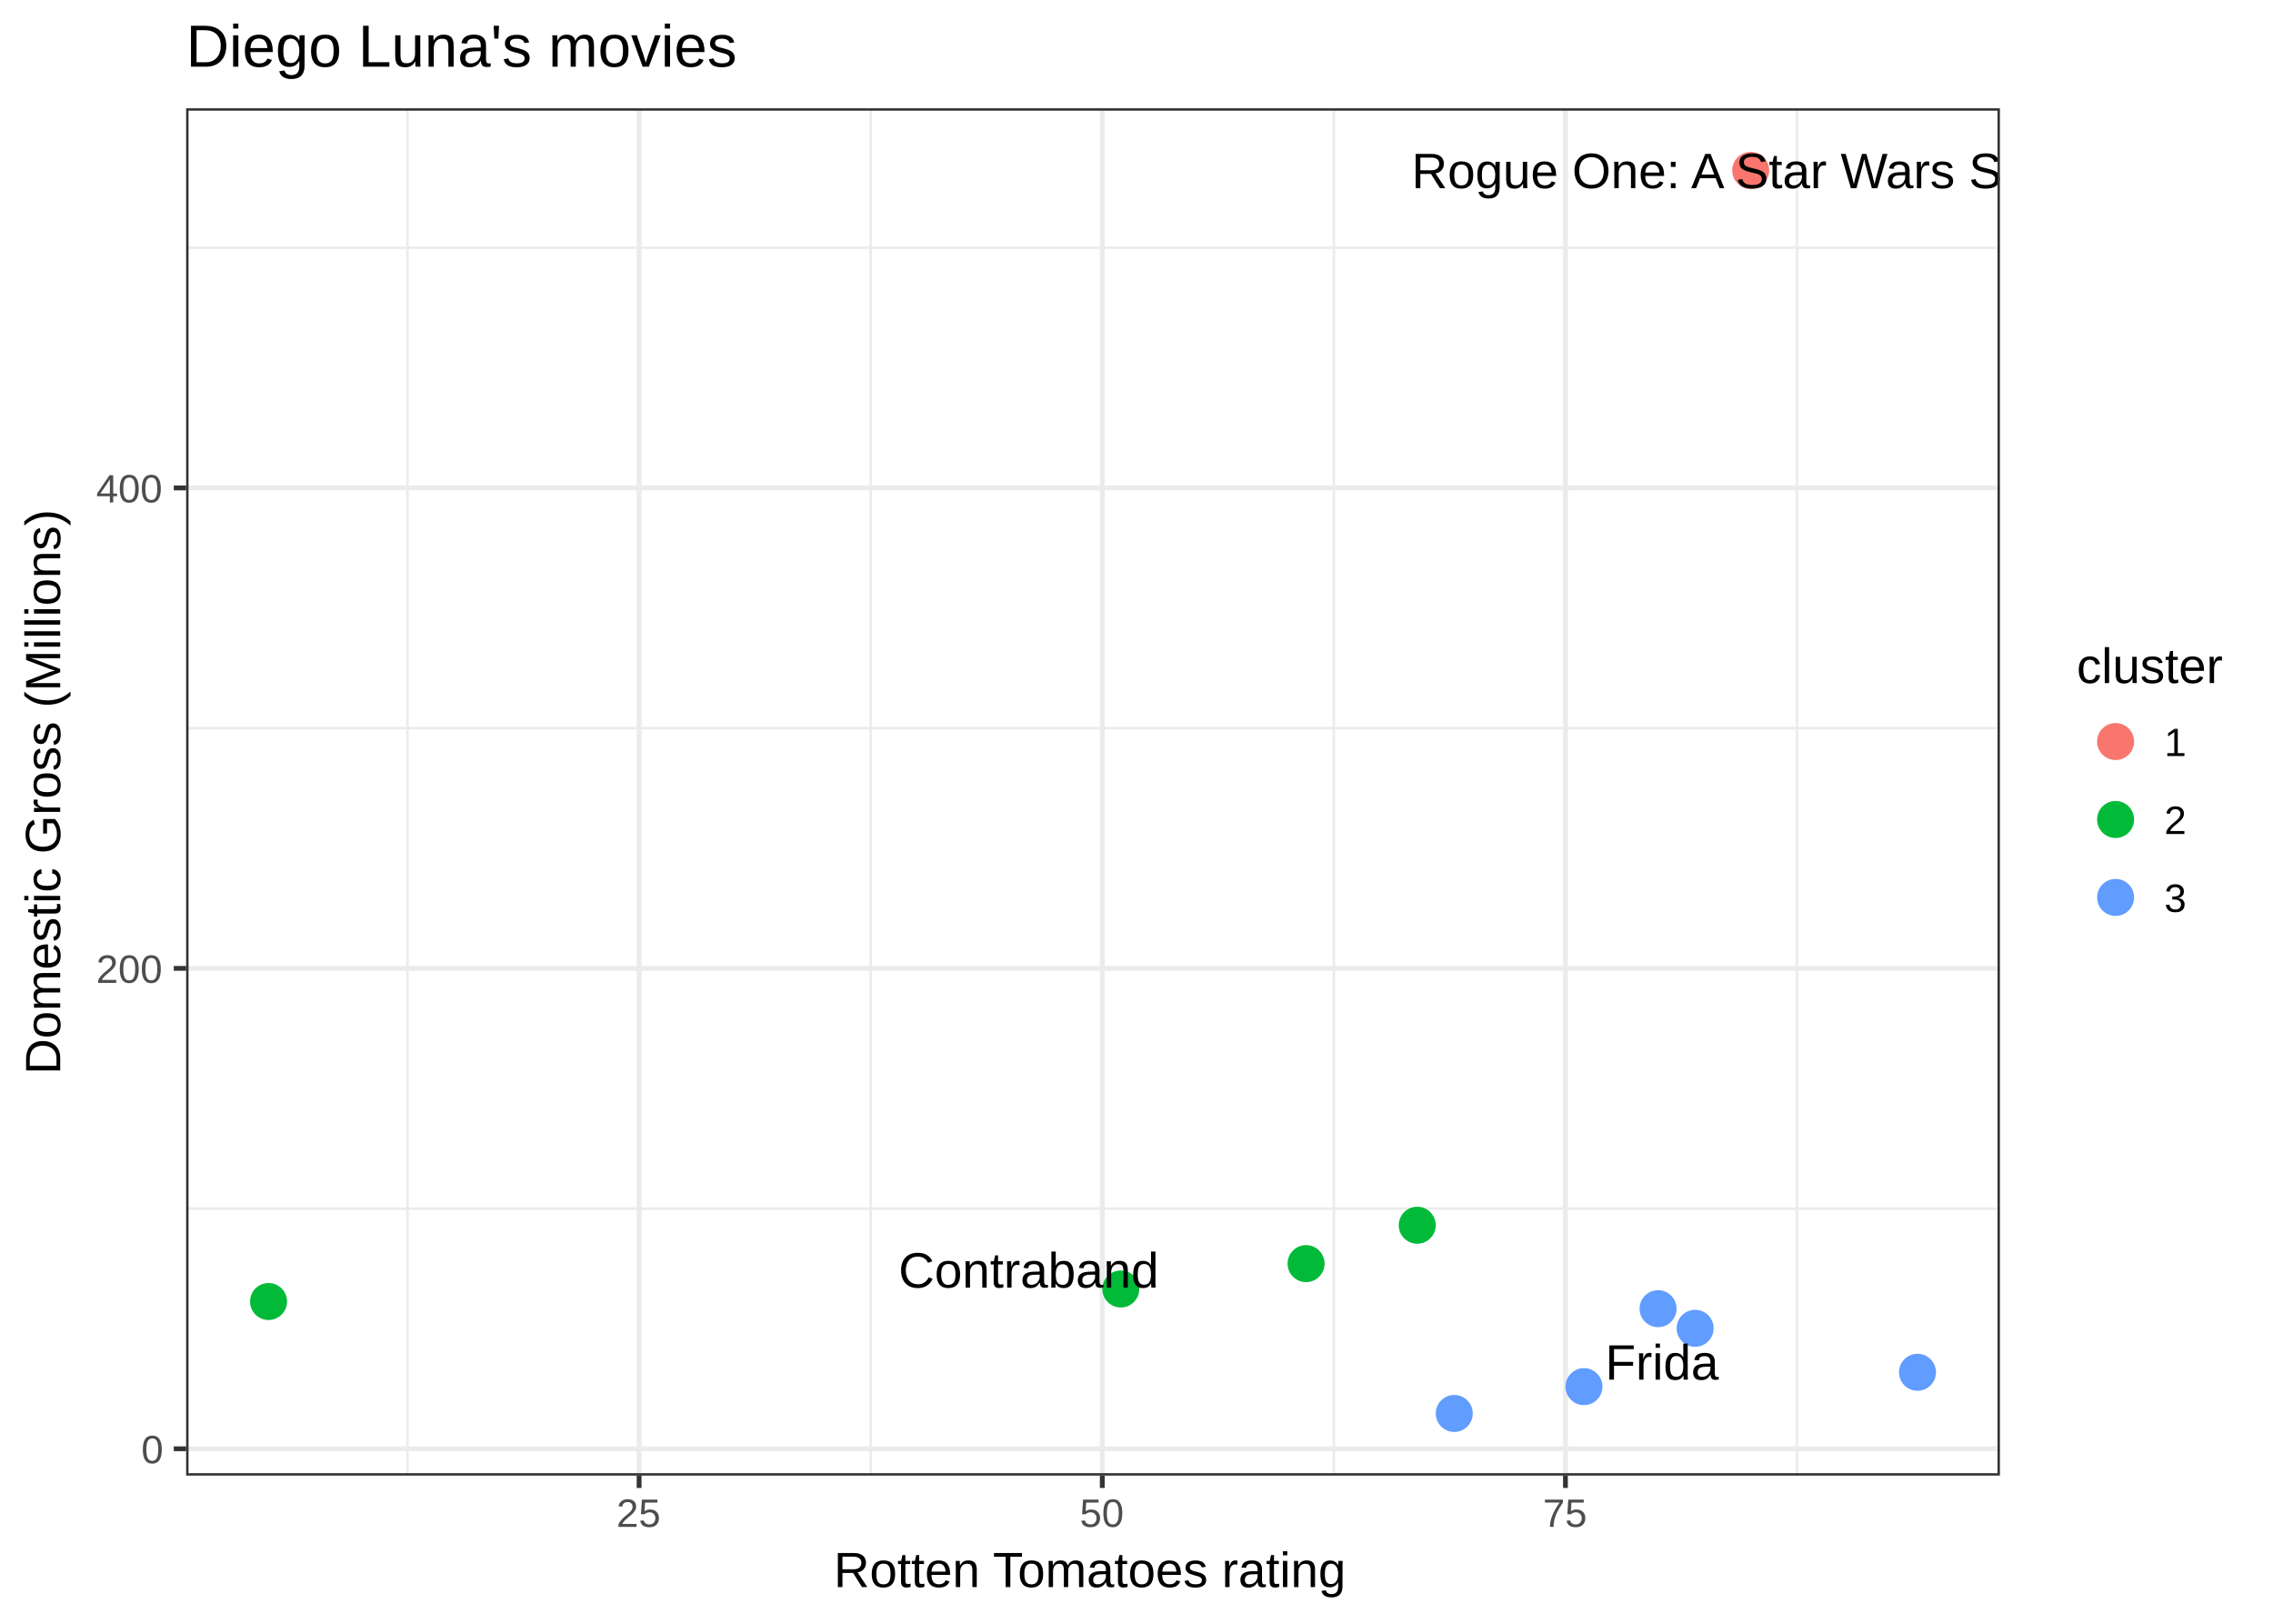
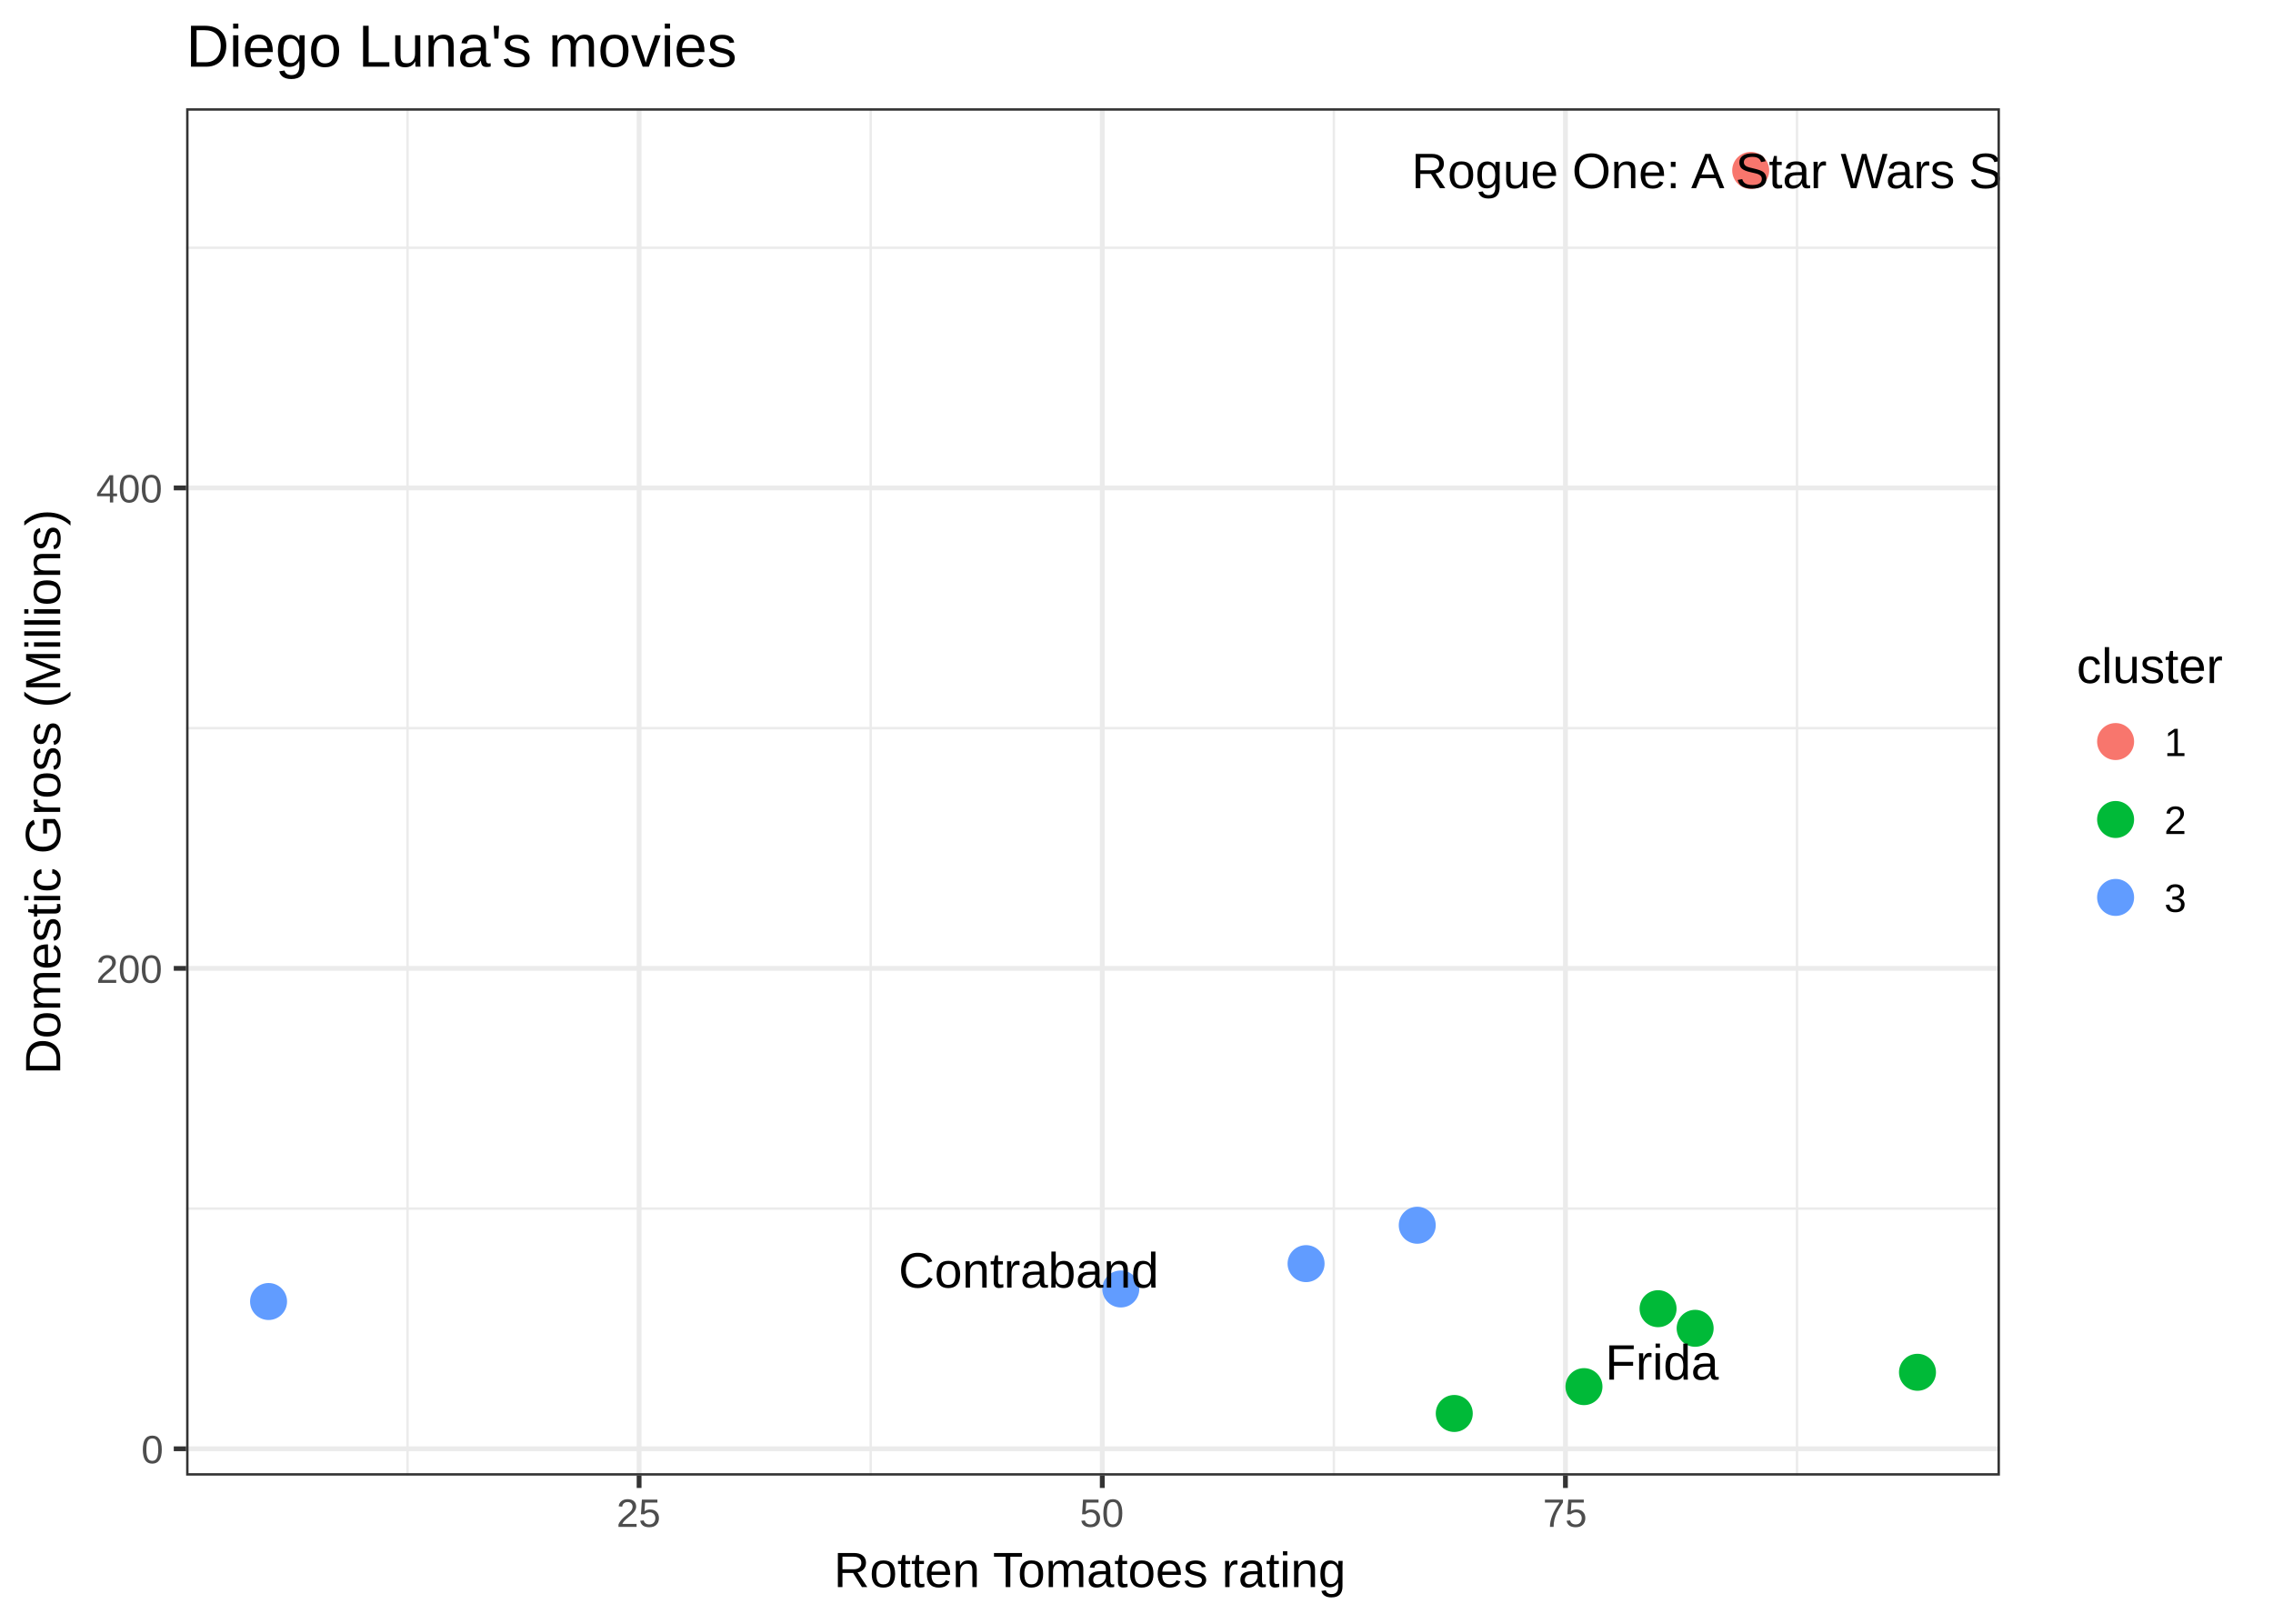
<svg xmlns="http://www.w3.org/2000/svg" viewBox="0 0 504.00 360.00">
  <defs>
    <style type="text/css">
    line, polyline, path, rect, circle {
      fill: none;
      stroke: #000000;
      stroke-linecap: round;
      stroke-linejoin: round;
      stroke-miterlimit: 10.00;
    }
  </style>
  </defs>
  <rect width="100%" height="100%" style="stroke: none; fill: #FFFFFF;" />
  <rect x="0.00" y="0.00" width="504.00" height="360.00" style="stroke-width: 1.07; stroke: #FFFFFF; fill: #FFFFFF;" />
  <defs>
    <clipPath id="cpNDEuMjY1NXw0NDMuNDQ4fDMyNy4xNTd8MjQuMDA3Mw==">
      <rect x="41.27" y="24.01" width="402.18" height="303.15" />
    </clipPath>
  </defs>
  <rect x="41.27" y="24.01" width="402.18" height="303.15" style="stroke-width: 1.07; stroke: none; fill: #FFFFFF;" clip-path="url(#cpNDEuMjY1NXw0NDMuNDQ4fDMyNy4xNTd8MjQuMDA3Mw==)" />
  <polyline points="41.27,267.95 443.45,267.95 " style="stroke-width: 0.53; stroke: #EBEBEB; stroke-linecap: butt;" clip-path="url(#cpNDEuMjY1NXw0NDMuNDQ4fDMyNy4xNTd8MjQuMDA3Mw==)" />
  <polyline points="41.27,161.44 443.45,161.44 " style="stroke-width: 0.53; stroke: #EBEBEB; stroke-linecap: butt;" clip-path="url(#cpNDEuMjY1NXw0NDMuNDQ4fDMyNy4xNTd8MjQuMDA3Mw==)" />
  <polyline points="41.27,54.92 443.45,54.92 " style="stroke-width: 0.53; stroke: #EBEBEB; stroke-linecap: butt;" clip-path="url(#cpNDEuMjY1NXw0NDMuNDQ4fDMyNy4xNTd8MjQuMDA3Mw==)" />
  <polyline points="90.36,327.16 90.36,24.01 " style="stroke-width: 0.53; stroke: #EBEBEB; stroke-linecap: butt;" clip-path="url(#cpNDEuMjY1NXw0NDMuNDQ4fDMyNy4xNTd8MjQuMDA3Mw==)" />
  <polyline points="193.06,327.16 193.06,24.01 " style="stroke-width: 0.53; stroke: #EBEBEB; stroke-linecap: butt;" clip-path="url(#cpNDEuMjY1NXw0NDMuNDQ4fDMyNy4xNTd8MjQuMDA3Mw==)" />
  <polyline points="295.76,327.16 295.76,24.01 " style="stroke-width: 0.53; stroke: #EBEBEB; stroke-linecap: butt;" clip-path="url(#cpNDEuMjY1NXw0NDMuNDQ4fDMyNy4xNTd8MjQuMDA3Mw==)" />
  <polyline points="398.46,327.16 398.46,24.01 " style="stroke-width: 0.53; stroke: #EBEBEB; stroke-linecap: butt;" clip-path="url(#cpNDEuMjY1NXw0NDMuNDQ4fDMyNy4xNTd8MjQuMDA3Mw==)" />
  <polyline points="41.27,321.21 443.45,321.21 " style="stroke-width: 1.07; stroke: #EBEBEB; stroke-linecap: butt;" clip-path="url(#cpNDEuMjY1NXw0NDMuNDQ4fDMyNy4xNTd8MjQuMDA3Mw==)" />
  <polyline points="41.27,214.70 443.45,214.70 " style="stroke-width: 1.07; stroke: #EBEBEB; stroke-linecap: butt;" clip-path="url(#cpNDEuMjY1NXw0NDMuNDQ4fDMyNy4xNTd8MjQuMDA3Mw==)" />
  <polyline points="41.27,108.18 443.45,108.18 " style="stroke-width: 1.07; stroke: #EBEBEB; stroke-linecap: butt;" clip-path="url(#cpNDEuMjY1NXw0NDMuNDQ4fDMyNy4xNTd8MjQuMDA3Mw==)" />
  <polyline points="141.71,327.16 141.71,24.01 " style="stroke-width: 1.07; stroke: #EBEBEB; stroke-linecap: butt;" clip-path="url(#cpNDEuMjY1NXw0NDMuNDQ4fDMyNy4xNTd8MjQuMDA3Mw==)" />
  <polyline points="244.41,327.16 244.41,24.01 " style="stroke-width: 1.07; stroke: #EBEBEB; stroke-linecap: butt;" clip-path="url(#cpNDEuMjY1NXw0NDMuNDQ4fDMyNy4xNTd8MjQuMDA3Mw==)" />
  <polyline points="347.11,327.16 347.11,24.01 " style="stroke-width: 1.07; stroke: #EBEBEB; stroke-linecap: butt;" clip-path="url(#cpNDEuMjY1NXw0NDMuNDQ4fDMyNy4xNTd8MjQuMDA3Mw==)" />
-   <circle cx="59.55" cy="288.56" r="2.81pt" style="stroke-width: 0.71; stroke: #00BA38; fill: #00BA38;" clip-path="url(#cpNDEuMjY1NXw0NDMuNDQ4fDMyNy4xNTd8MjQuMDA3Mw==)" />
+   <circle cx="59.55" cy="288.56" r="2.81pt" style="stroke-width: 0.71; stroke: #619CFF; fill: #619CFF;" clip-path="url(#cpNDEuMjY1NXw0NDMuNDQ4fDMyNy4xNTd8MjQuMDA3Mw==)" />
  <circle cx="388.19" cy="37.79" r="2.81pt" style="stroke-width: 0.71; stroke: #F8766D; fill: #F8766D;" clip-path="url(#cpNDEuMjY1NXw0NDMuNDQ4fDMyNy4xNTd8MjQuMDA3Mw==)" />
-   <circle cx="375.87" cy="294.50" r="2.81pt" style="stroke-width: 0.71; stroke: #619CFF; fill: #619CFF;" clip-path="url(#cpNDEuMjY1NXw0NDMuNDQ4fDMyNy4xNTd8MjQuMDA3Mw==)" />
-   <circle cx="314.25" cy="271.65" r="2.81pt" style="stroke-width: 0.71; stroke: #00BA38; fill: #00BA38;" clip-path="url(#cpNDEuMjY1NXw0NDMuNDQ4fDMyNy4xNTd8MjQuMDA3Mw==)" />
-   <circle cx="248.52" cy="285.78" r="2.81pt" style="stroke-width: 0.71; stroke: #00BA38; fill: #00BA38;" clip-path="url(#cpNDEuMjY1NXw0NDMuNDQ4fDMyNy4xNTd8MjQuMDA3Mw==)" />
-   <circle cx="425.17" cy="304.25" r="2.81pt" style="stroke-width: 0.71; stroke: #619CFF; fill: #619CFF;" clip-path="url(#cpNDEuMjY1NXw0NDMuNDQ4fDMyNy4xNTd8MjQuMDA3Mw==)" />
-   <circle cx="322.46" cy="313.38" r="2.81pt" style="stroke-width: 0.71; stroke: #619CFF; fill: #619CFF;" clip-path="url(#cpNDEuMjY1NXw0NDMuNDQ4fDMyNy4xNTd8MjQuMDA3Mw==)" />
-   <circle cx="289.60" cy="280.16" r="2.81pt" style="stroke-width: 0.71; stroke: #00BA38; fill: #00BA38;" clip-path="url(#cpNDEuMjY1NXw0NDMuNDQ4fDMyNy4xNTd8MjQuMDA3Mw==)" />
-   <circle cx="367.65" cy="290.15" r="2.81pt" style="stroke-width: 0.71; stroke: #619CFF; fill: #619CFF;" clip-path="url(#cpNDEuMjY1NXw0NDMuNDQ4fDMyNy4xNTd8MjQuMDA3Mw==)" />
-   <circle cx="351.22" cy="307.43" r="2.81pt" style="stroke-width: 0.71; stroke: #619CFF; fill: #619CFF;" clip-path="url(#cpNDEuMjY1NXw0NDMuNDQ4fDMyNy4xNTd8MjQuMDA3Mw==)" />
+   <circle cx="375.87" cy="294.50" r="2.81pt" style="stroke-width: 0.71; stroke: #00BA38; fill: #00BA38;" clip-path="url(#cpNDEuMjY1NXw0NDMuNDQ4fDMyNy4xNTd8MjQuMDA3Mw==)" />
+   <circle cx="314.25" cy="271.65" r="2.81pt" style="stroke-width: 0.71; stroke: #619CFF; fill: #619CFF;" clip-path="url(#cpNDEuMjY1NXw0NDMuNDQ4fDMyNy4xNTd8MjQuMDA3Mw==)" />
+   <circle cx="248.52" cy="285.78" r="2.81pt" style="stroke-width: 0.71; stroke: #619CFF; fill: #619CFF;" clip-path="url(#cpNDEuMjY1NXw0NDMuNDQ4fDMyNy4xNTd8MjQuMDA3Mw==)" />
+   <circle cx="425.17" cy="304.25" r="2.81pt" style="stroke-width: 0.71; stroke: #00BA38; fill: #00BA38;" clip-path="url(#cpNDEuMjY1NXw0NDMuNDQ4fDMyNy4xNTd8MjQuMDA3Mw==)" />
+   <circle cx="322.46" cy="313.38" r="2.81pt" style="stroke-width: 0.71; stroke: #00BA38; fill: #00BA38;" clip-path="url(#cpNDEuMjY1NXw0NDMuNDQ4fDMyNy4xNTd8MjQuMDA3Mw==)" />
+   <circle cx="289.60" cy="280.16" r="2.81pt" style="stroke-width: 0.71; stroke: #619CFF; fill: #619CFF;" clip-path="url(#cpNDEuMjY1NXw0NDMuNDQ4fDMyNy4xNTd8MjQuMDA3Mw==)" />
+   <circle cx="367.65" cy="290.15" r="2.81pt" style="stroke-width: 0.71; stroke: #00BA38; fill: #00BA38;" clip-path="url(#cpNDEuMjY1NXw0NDMuNDQ4fDMyNy4xNTd8MjQuMDA3Mw==)" />
+   <circle cx="351.22" cy="307.43" r="2.81pt" style="stroke-width: 0.71; stroke: #00BA38; fill: #00BA38;" clip-path="url(#cpNDEuMjY1NXw0NDMuNDQ4fDMyNy4xNTd8MjQuMDA3Mw==)" />
  <g clip-path="url(#cpNDEuMjY1NXw0NDMuNDQ4fDMyNy4xNTd8MjQuMDA3Mw==)">
    <text x="313.00" y="41.72" style="font-size: 11.04px; font-family: Arial;" textLength="150.39px" lengthAdjust="spacingAndGlyphs">Rogue One: A Star Wars Story</text>
  </g>
  <g clip-path="url(#cpNDEuMjY1NXw0NDMuNDQ4fDMyNy4xNTd8MjQuMDA3Mw==)">
-     <text x="199.24" y="285.48" style="font-size: 11.04px; font-family: Arial;" textLength="57.49px" lengthAdjust="spacingAndGlyphs">Contraband</text>
+     <text x="355.94" y="305.88" style="font-size: 11.04px; font-family: Arial;" textLength="25.06px" lengthAdjust="spacingAndGlyphs">Frida</text>
  </g>
  <g clip-path="url(#cpNDEuMjY1NXw0NDMuNDQ4fDMyNy4xNTd8MjQuMDA3Mw==)">
-     <text x="355.94" y="305.88" style="font-size: 11.04px; font-family: Arial;" textLength="25.06px" lengthAdjust="spacingAndGlyphs">Frida</text>
+     <text x="199.24" y="285.48" style="font-size: 11.04px; font-family: Arial;" textLength="57.49px" lengthAdjust="spacingAndGlyphs">Contraband</text>
  </g>
  <rect x="41.27" y="24.01" width="402.18" height="303.15" style="stroke-width: 1.07; stroke: #333333;" clip-path="url(#cpNDEuMjY1NXw0NDMuNDQ4fDMyNy4xNTd8MjQuMDA3Mw==)" />
  <defs>
    <clipPath id="cpMHw1MDR8MzYwfDA=">
      <rect x="0.00" y="0.00" width="504.00" height="360.00" />
    </clipPath>
  </defs>
  <g clip-path="url(#cpMHw1MDR8MzYwfDA=)">
    <text x="31.33" y="324.43" style="font-size: 8.80px; fill: #4D4D4D; font-family: Arial;" textLength="5.01px" lengthAdjust="spacingAndGlyphs">0</text>
  </g>
  <g clip-path="url(#cpMHw1MDR8MzYwfDA=)">
    <text x="21.32" y="217.91" style="font-size: 8.80px; fill: #4D4D4D; font-family: Arial;" textLength="15.02px" lengthAdjust="spacingAndGlyphs">200</text>
  </g>
  <g clip-path="url(#cpMHw1MDR8MzYwfDA=)">
    <text x="21.32" y="111.40" style="font-size: 8.80px; fill: #4D4D4D; font-family: Arial;" textLength="15.02px" lengthAdjust="spacingAndGlyphs">400</text>
  </g>
  <polyline points="38.53,321.21 41.27,321.21 " style="stroke-width: 1.07; stroke: #333333; stroke-linecap: butt;" clip-path="url(#cpMHw1MDR8MzYwfDA=)" />
  <polyline points="38.53,214.70 41.27,214.70 " style="stroke-width: 1.07; stroke: #333333; stroke-linecap: butt;" clip-path="url(#cpMHw1MDR8MzYwfDA=)" />
  <polyline points="38.53,108.18 41.27,108.18 " style="stroke-width: 1.07; stroke: #333333; stroke-linecap: butt;" clip-path="url(#cpMHw1MDR8MzYwfDA=)" />
  <polyline points="141.71,329.90 141.71,327.16 " style="stroke-width: 1.07; stroke: #333333; stroke-linecap: butt;" clip-path="url(#cpMHw1MDR8MzYwfDA=)" />
  <polyline points="244.41,329.90 244.41,327.16 " style="stroke-width: 1.07; stroke: #333333; stroke-linecap: butt;" clip-path="url(#cpMHw1MDR8MzYwfDA=)" />
  <polyline points="347.11,329.90 347.11,327.16 " style="stroke-width: 1.07; stroke: #333333; stroke-linecap: butt;" clip-path="url(#cpMHw1MDR8MzYwfDA=)" />
  <g clip-path="url(#cpMHw1MDR8MzYwfDA=)">
    <text x="136.70" y="338.53" style="font-size: 8.80px; fill: #4D4D4D; font-family: Arial;" textLength="10.01px" lengthAdjust="spacingAndGlyphs">25</text>
  </g>
  <g clip-path="url(#cpMHw1MDR8MzYwfDA=)">
    <text x="239.41" y="338.53" style="font-size: 8.80px; fill: #4D4D4D; font-family: Arial;" textLength="10.01px" lengthAdjust="spacingAndGlyphs">50</text>
  </g>
  <g clip-path="url(#cpMHw1MDR8MzYwfDA=)">
    <text x="342.11" y="338.53" style="font-size: 8.80px; fill: #4D4D4D; font-family: Arial;" textLength="10.01px" lengthAdjust="spacingAndGlyphs">75</text>
  </g>
  <g clip-path="url(#cpMHw1MDR8MzYwfDA=)">
    <text x="184.88" y="351.88" style="font-size: 11.00px; font-family: Arial;" textLength="114.95px" lengthAdjust="spacingAndGlyphs">Rotten Tomatoes rating</text>
  </g>
  <g clip-path="url(#cpMHw1MDR8MzYwfDA=)">
    <text transform="translate(13.35,238.23) rotate(-90)" style="font-size: 11.00px; font-family: Arial;" textLength="125.29px" lengthAdjust="spacingAndGlyphs">Domestic Gross (Millions)</text>
  </g>
  <rect x="454.79" y="137.88" width="43.73" height="75.40" style="stroke-width: 1.07; stroke: none; fill: #FFFFFF;" clip-path="url(#cpMHw1MDR8MzYwfDA=)" />
  <g clip-path="url(#cpMHw1MDR8MzYwfDA=)">
    <text x="460.46" y="151.44" style="font-size: 11.00px; font-family: Arial;" textLength="32.40px" lengthAdjust="spacingAndGlyphs">cluster</text>
  </g>
  <rect x="460.46" y="155.77" width="17.28" height="17.28" style="stroke-width: 1.07; stroke: none; fill: #FFFFFF;" clip-path="url(#cpMHw1MDR8MzYwfDA=)" />
  <circle cx="469.10" cy="164.41" r="2.81pt" style="stroke-width: 0.71; stroke: #F8766D; fill: #F8766D;" clip-path="url(#cpMHw1MDR8MzYwfDA=)" />
  <rect x="460.46" y="173.05" width="17.28" height="17.28" style="stroke-width: 1.07; stroke: none; fill: #FFFFFF;" clip-path="url(#cpMHw1MDR8MzYwfDA=)" />
  <circle cx="469.10" cy="181.69" r="2.81pt" style="stroke-width: 0.71; stroke: #00BA38; fill: #00BA38;" clip-path="url(#cpMHw1MDR8MzYwfDA=)" />
  <rect x="460.46" y="190.33" width="17.28" height="17.28" style="stroke-width: 1.07; stroke: none; fill: #FFFFFF;" clip-path="url(#cpMHw1MDR8MzYwfDA=)" />
  <circle cx="469.10" cy="198.97" r="2.81pt" style="stroke-width: 0.71; stroke: #619CFF; fill: #619CFF;" clip-path="url(#cpMHw1MDR8MzYwfDA=)" />
  <g clip-path="url(#cpMHw1MDR8MzYwfDA=)">
    <text x="479.90" y="167.63" style="font-size: 8.80px; font-family: Arial;" textLength="5.01px" lengthAdjust="spacingAndGlyphs">1</text>
  </g>
  <g clip-path="url(#cpMHw1MDR8MzYwfDA=)">
    <text x="479.90" y="184.91" style="font-size: 8.80px; font-family: Arial;" textLength="5.01px" lengthAdjust="spacingAndGlyphs">2</text>
  </g>
  <g clip-path="url(#cpMHw1MDR8MzYwfDA=)">
    <text x="479.90" y="202.19" style="font-size: 8.80px; font-family: Arial;" textLength="5.01px" lengthAdjust="spacingAndGlyphs">3</text>
  </g>
  <g clip-path="url(#cpMHw1MDR8MzYwfDA=)">
    <text x="41.27" y="14.79" style="font-size: 13.20px; font-family: Arial;" textLength="120.27px" lengthAdjust="spacingAndGlyphs">Diego Luna's movies</text>
  </g>
</svg>
